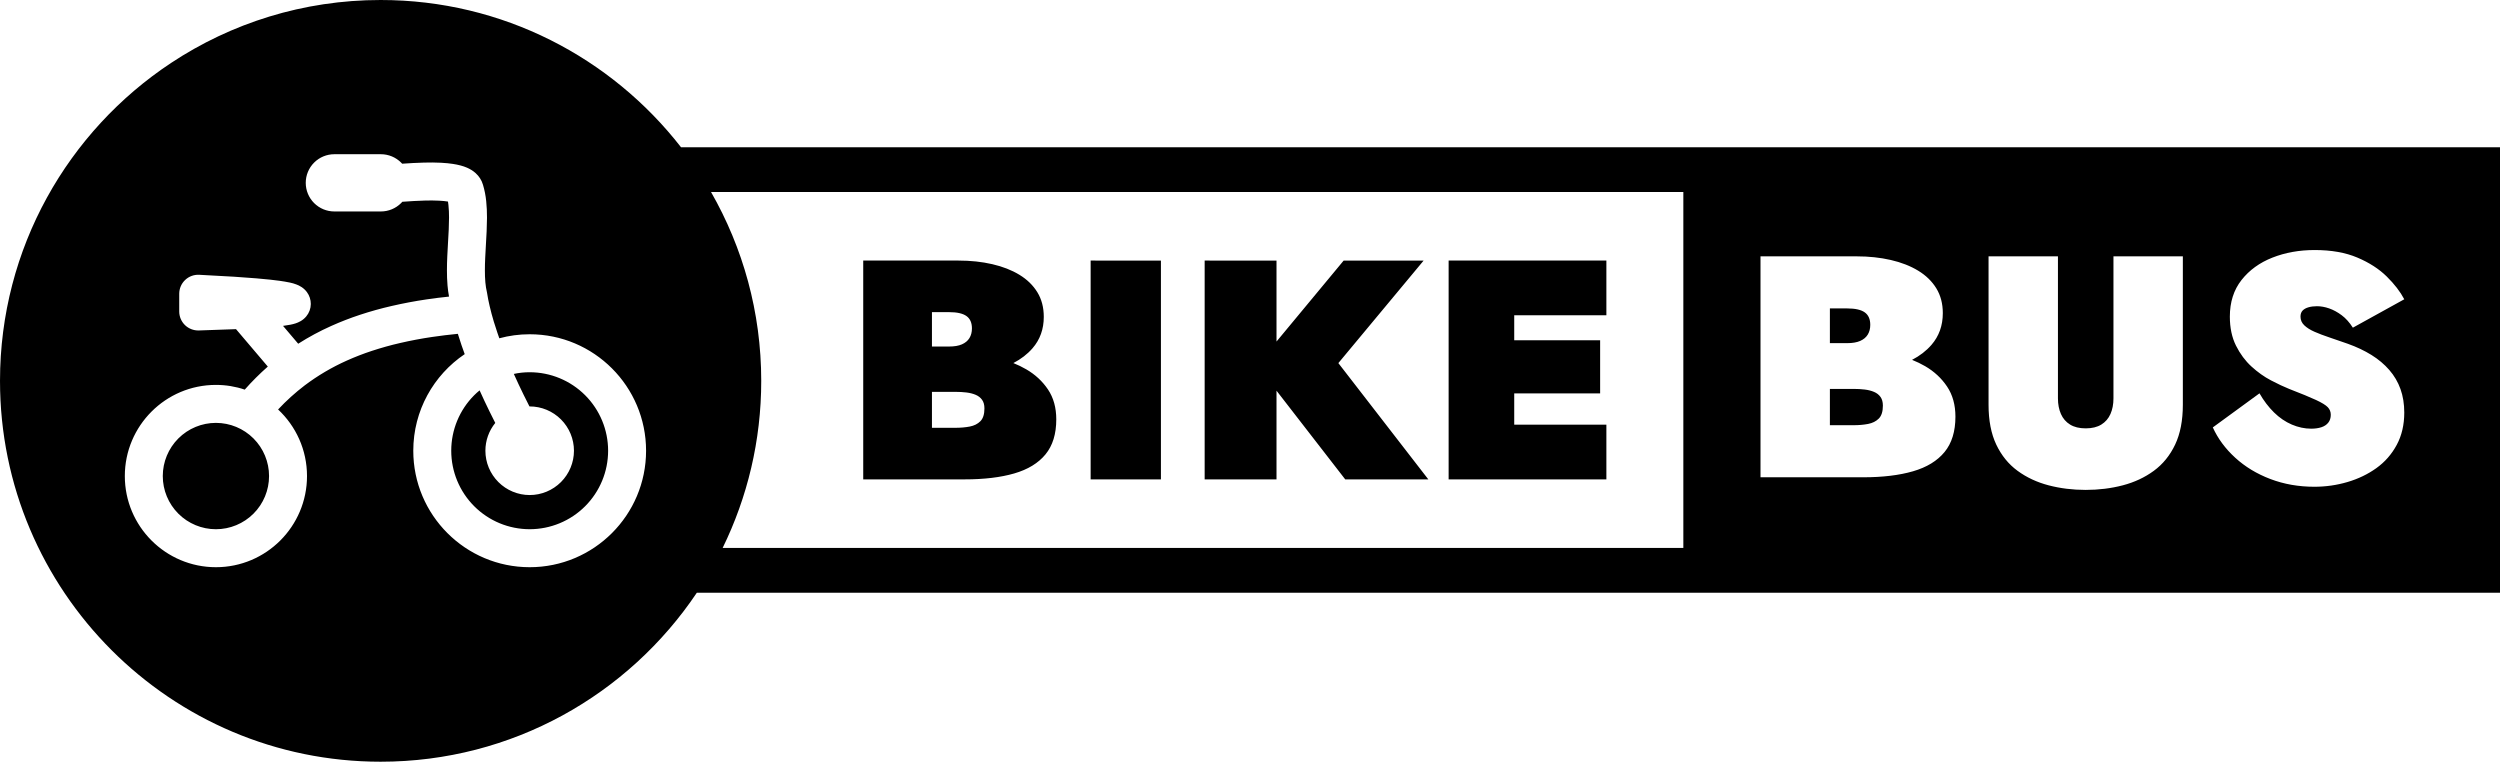
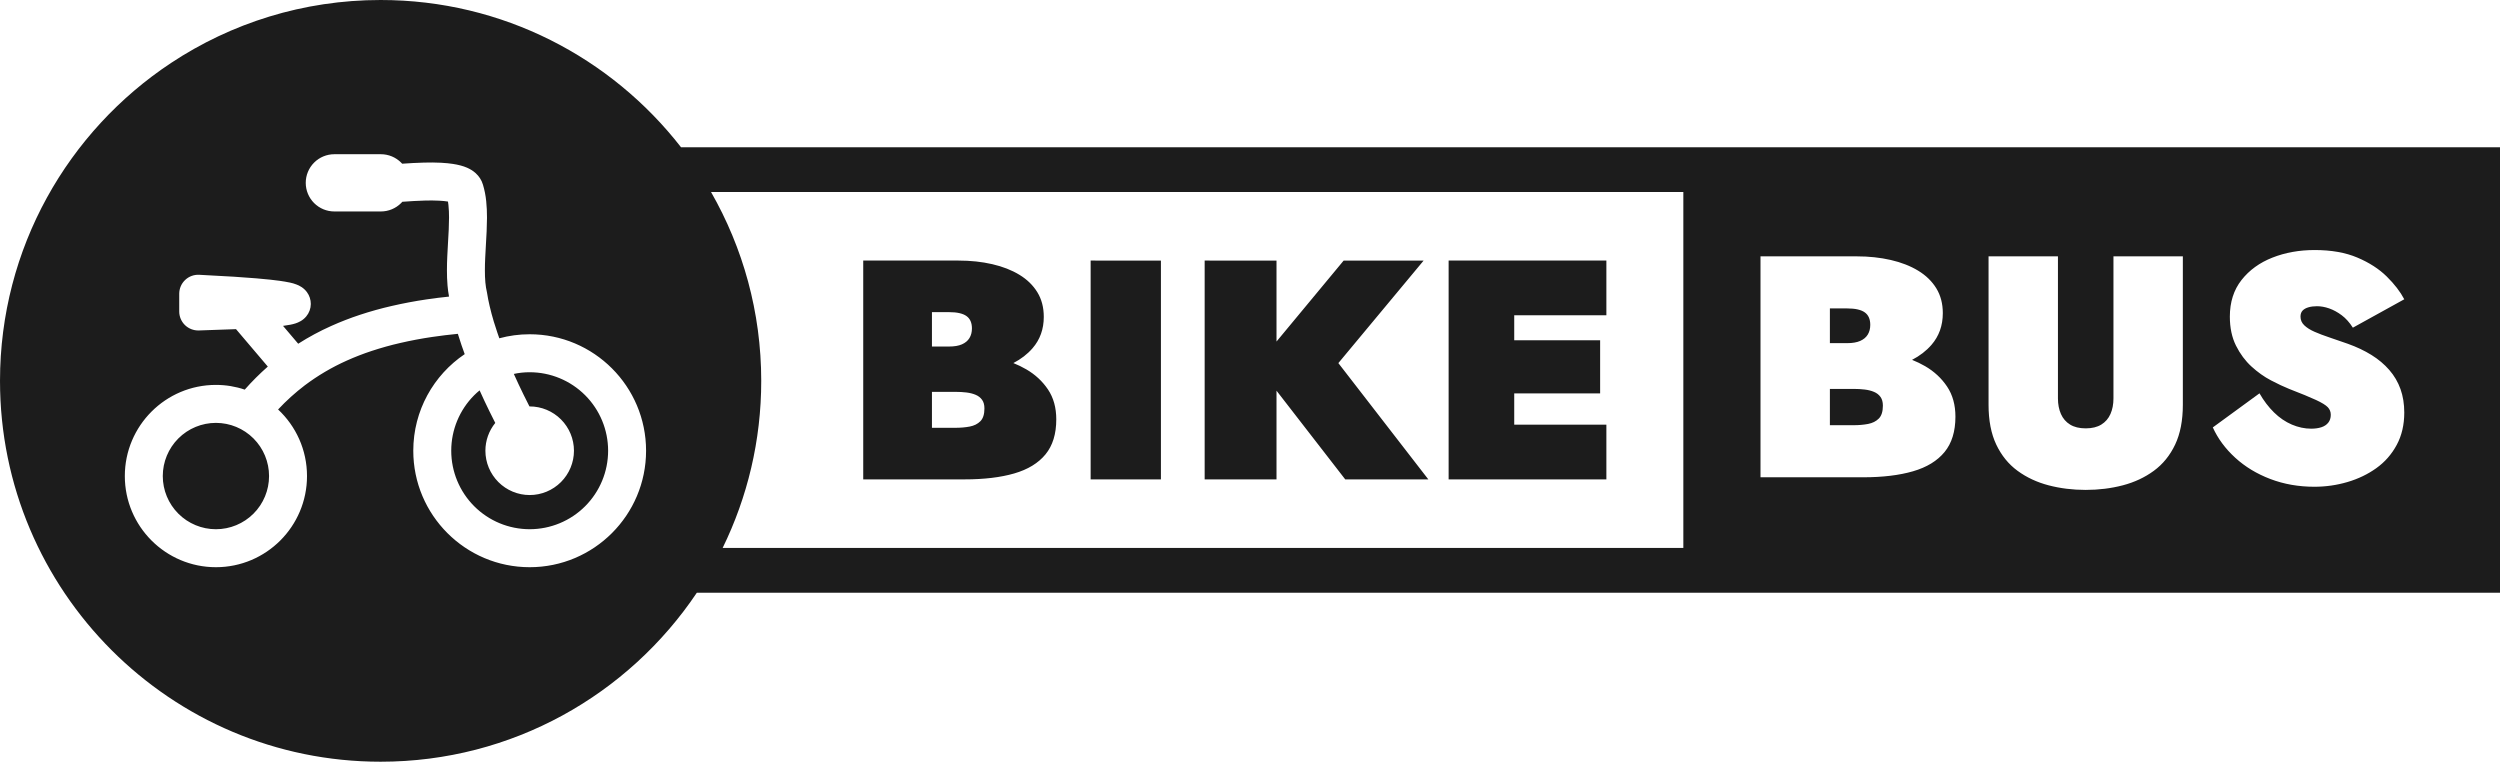
<svg xmlns="http://www.w3.org/2000/svg" style="isolation:isolate" viewBox="-1023.42 -1503.62 2902.68 884.41">
-   <path d="M589.236-.002c-119.824 0-231.34 35.87-324.406 97.45C105.313 202.997.006 384.092.006 589.604c0 325.414 264.025 589.608 589.23 589.608 203.928 0 383.765-103.913 489.56-261.639h2791.446V227.932H1054.275C946.421 89.324 778.222-.002 589.236-.002M517.623 238.74h72a44.3 44.3 0 0 1 31.338 12.975 55 55 0 0 1 1.639 1.717 776 776 0 0 1 33.537-1.717 333 333 0 0 1 26.558.234c3.368.196 6.697.432 10.067.746 2.82.274 5.642.626 8.422 1.057 3.996.588 7.951 1.413 11.869 2.432a69 69 0 0 1 10.029 3.449 55 55 0 0 1 6.738 3.527 43.3 43.3 0 0 1 6.463 4.82c2.626 2.391 4.936 5.057 6.856 8.036a37.8 37.8 0 0 1 4.582 10.074c2.468 8.27 4.113 16.737 4.974 25.322a243 243 0 0 1 1.215 25.635 538 538 0 0 1-.549 21.049c-.313 6.937-.704 13.914-1.136 20.851-.431 6.82-.783 13.643-1.096 20.463-.313 6.39-.47 12.777-.47 19.205a206 206 0 0 0 .704 18.385 112 112 0 0 0 2.586 16.07c1.058 6.938 2.43 13.798 4.035 20.618a396 396 0 0 0 6.424 24.066 434 434 0 0 0 5.64 17.484c.965 2.827 1.95 5.646 2.944 8.465 14.98-4.073 30.742-6.232 47.002-6.232 99.45 0 180.192 80.794 180.192 180.308s-80.741 180.307-180.192 180.307c-99.45 0-180.193-80.793-180.193-180.307 0-62.246 31.591-117.17 79.611-149.547a717 717 0 0 1-4.947-13.906c-1.999-5.824-3.873-11.68-5.672-17.539a844 844 0 0 0-39.926 4.879c-16.57 2.43-33.06 5.564-49.394 9.328-14.808 3.37-29.419 7.488-43.873 12.23a401 401 0 0 0-38.82 15.051 336.6 336.6 0 0 0-65.026 38.336c-14.765 11.276-28.58 23.736-41.246 37.307 27.552 25.741 44.771 62.404 44.771 103.059 0 77.88-63.19 141.109-141.021 141.109s-141.018-63.23-141.018-141.11 63.187-141.11 141.018-141.11c15.604 0 30.62 2.54 44.62 7.31a400 400 0 0 1 35.72-35.67l-49.23-57.957a4890 4890 0 0 1-57.706 2.043c-7.913.196-15.63-2.784-21.31-8.31a29.42 29.42 0 0 1-8.891-21.089v-27.437c0-8.036 3.289-15.757 9.125-21.283 5.797-5.567 13.672-8.469 21.664-8.077 18.019.863 35.96 1.884 53.94 2.981 11.477.705 22.954 1.568 34.431 2.508 7.325.628 14.65 1.294 21.936 2.078q7.227.764 14.455 1.762a264 264 0 0 1 15.746 2.707c3.408.705 6.739 1.645 9.951 2.898 1.332.47 2.586 1.021 3.84 1.61a37 37 0 0 1 4.387 2.507 33.1 33.1 0 0 1 8.226 7.8 30.73 30.73 0 0 1 5.992 18.384 30.2 30.2 0 0 1-7.09 19.246 32.2 32.2 0 0 1-8.539 7.21c-1.372.825-2.82 1.53-4.308 2.157-1.254.51-2.47.98-3.723 1.412a68 68 0 0 1-7.834 1.998 268 268 0 0 1-11.047 1.764l-.457.059 23.492 27.656a394 394 0 0 1 51.12-27.518c14.533-6.506 29.339-12.27 44.459-17.248a545 545 0 0 1 49.082-13.68 683 683 0 0 1 54.02-10.189c11.576-1.701 23.18-3.175 34.81-4.35a169 169 0 0 1-2.338-17.289c-.627-7.8-.94-15.64-.9-23.44 0-7.29.195-14.541.548-21.792.314-7.095.706-14.19 1.137-21.285.392-6.664.783-13.327 1.098-20.03.273-6.193.43-12.386.468-18.54q.06-9.819-.94-19.52a58 58 0 0 0-.706-5.213c-.352-.039-.743-.118-1.135-.158a78 78 0 0 0-5.172-.664c-2.506-.236-4.974-.394-7.48-.551a269 269 0 0 0-21.742-.195 755 755 0 0 0-35.135 1.906 40 40 0 0 1-1.881 2.014 44.3 44.3 0 0 1-31.338 12.974h-72a44.3 44.3 0 0 1-31.336-12.974 44.36 44.36 0 0 1-12.967-31.358 44.34 44.34 0 0 1 12.967-31.318 44.3 44.3 0 0 1 31.336-12.975m583.102 58.475h1505.244V848.29H1118.705c38.23-78.127 59.76-165.898 59.76-258.686 0-106.405-28.373-206.172-77.74-292.39m2482.646 89.863q38.575 0 66.164 11.727 27.59 11.726 45.412 29.318 17.824 17.59 27.102 35.18l-79.594 43.976q-7.813-12.217-17.334-19.302t-19.287-10.504q-9.767-3.42-19.045-3.42-7.325-.001-13.184 1.709-5.86 1.71-9.035 5.13-3.173 3.42-3.174 9.286 0 7.817 5.862 13.435 5.859 5.619 15.869 10.018 10.011 4.397 23.195 8.795t28.32 9.771q20.51 7.33 36.624 17.348 16.115 10.015 27.59 23.209 11.475 13.192 17.333 29.56 5.86 16.369 5.86 36.403 0 28.34-11.719 50.082-11.719 21.745-31.496 35.914t-44.68 21.5q-24.903 7.328-51.271 7.328-36.623 0-68.12-11.973-31.495-11.97-54.445-32.98t-34.67-46.906l72.27-52.772q9.767 17.102 22.463 29.563 12.695 12.457 27.588 18.81t30.031 6.354q8.79 0 15.625-2.2t10.742-7.085 3.908-12.215q0-6.84-4.638-11.727-4.64-4.886-18.313-11.24-13.671-6.352-41.506-17.102-12.207-4.885-28.076-13.191-15.871-8.306-30.277-21.5-14.404-13.192-23.926-32.248t-9.521-44.951q0-33.715 18.066-56.68 18.068-22.966 47.856-34.693 29.786-11.727 65.431-11.727m-857.95 9.774h148.933q28.32-.001 52.736 5.617 24.415 5.62 42.484 16.613 18.067 10.995 28.076 27.363 10.01 16.37 10.01 38.356 0 28.83-17.578 49.107c-8.038 9.273-18.08 16.974-30.023 23.182 7.034 2.818 13.81 6.048 20.257 9.799q20.997 12.216 33.938 31.517 12.938 19.3 12.937 46.662 0 34.203-16.845 54.725-16.847 20.521-48.83 29.807-31.984 9.283-77.397 9.283h-158.697zm353.044 0h107.428v219.877q0 13.68 4.638 24.185 4.64 10.505 14.16 16.37 9.523 5.862 24.172 5.862 14.648 0 24.17-5.863t14.162-16.369 4.639-24.185V396.852h107.426V626.5q0 36.647-11.963 61.81-11.963 25.165-32.961 40.555-20.997 15.392-48.098 22.477-27.1 7.083-57.375 7.084-30.276 0-57.377-7.084-27.101-7.085-48.097-22.477-20.997-15.39-32.961-40.554t-11.963-61.811zm-1742.11 6.533v338.734h157.168q44.976.001 76.65-9.193 31.678-9.195 48.362-29.52t16.684-54.197q0-27.099-12.817-46.21-12.814-19.116-33.609-31.214c-6.378-3.71-13.061-6.938-20.02-9.726 11.811-6.144 21.74-13.765 29.692-22.938q17.41-20.082 17.41-48.63 0-21.778-9.914-37.989t-27.807-27.098-42.072-16.453-52.229-5.566zm352.06 0v338.734h108.808V403.385zm176.51 0v338.734h111.23V604.814l106.39 137.305h128.637l-139.276-180.012 132.02-158.722h-123.799l-103.973 125.37v-125.37zm377.69 0v338.734h244.215v-84.683h-142.66v-48.391h132.988V526.78H2344.17v-38.713h142.66v-84.683zm590.233 74.088v53.748h26.855q12.209 0 20.022-3.42t11.718-9.774q3.908-6.351 3.909-15.146 0-13.194-8.547-19.3-8.546-6.109-27.102-6.108zm-1390.102 5.757h26.6q18.375 0 26.838 6.05 8.463 6.047 8.464 19.113 0 8.71-3.869 15.002-3.87 6.29-11.607 9.677-7.737 3.389-19.826 3.389h-26.6zm-622.752 93.03c-8.31 0-16.536.855-24.535 2.605a958 958 0 0 0 15.133 32.242 1385 1385 0 0 0 9.049 18.077h.353c18.176 0 35.607 7.252 48.455 20.109a68.6 68.6 0 0 1 20.096 48.486 68.62 68.62 0 0 1-20.096 48.487c-12.848 12.856-30.279 20.107-48.455 20.107s-35.608-7.251-48.457-20.107c-12.848-12.858-20.094-30.3-20.094-48.487a68.24 68.24 0 0 1 15.268-43.037v-.006a1694 1694 0 0 1-8.844-17.681 1025 1025 0 0 1-15.373-32.703c-2.93 2.308-5.702 4.837-8.365 7.5a121.6 121.6 0 0 0-35.568 85.92 121.6 121.6 0 0 0 35.568 85.92 121.44 121.44 0 0 0 85.865 35.591 121.44 121.44 0 0 0 85.865-35.592 121.6 121.6 0 0 0 35.569-85.92c0-32.22-12.809-63.145-35.569-85.92a121.44 121.44 0 0 0-85.865-35.591m2012.854 25.808v56.192h36.623q12.207 0 22.46-1.953 10.256-1.955 16.604-8.307t6.348-20.033q0-8.307-3.662-13.438-3.662-5.13-10.01-7.816-6.349-2.689-14.406-3.666-8.058-.979-17.334-.979zm-1390.102 4.559h36.272q9.187 0 17.166.967t14.267 3.629q6.286 2.662 9.912 7.742 3.627 5.081 3.627 13.308 0 13.55-6.287 19.84-6.286 6.29-16.441 8.227-10.155 1.935-22.244 1.935h-36.272zM334.258 654.662a82.22 82.22 0 0 0-58.17 24.106 82.33 82.33 0 0 0-24.09 58.209 82.32 82.32 0 0 0 24.09 58.207 82.22 82.22 0 0 0 58.17 24.105 82.22 82.22 0 0 0 58.172-24.105 82.32 82.32 0 0 0 24.09-58.207 82.32 82.32 0 0 0-24.09-58.21 82.22 82.22 0 0 0-58.172-24.105" style="stroke-width:1.333;fill:#000" transform="matrix(.75 0 0 .75 -1023.42 -1503.62)" />
+   <path fill="#1c1c1c" d="M589.236-.002c-119.824 0-231.34 35.87-324.406 97.45C105.313 202.997.006 384.092.006 589.604c0 325.414 264.025 589.608 589.23 589.608 203.928 0 383.765-103.913 489.56-261.639h2791.446V227.932H1054.275C946.421 89.324 778.222-.002 589.236-.002M517.623 238.74h72a44.3 44.3 0 0 1 31.338 12.975 55 55 0 0 1 1.639 1.717 776 776 0 0 1 33.537-1.717 333 333 0 0 1 26.558.234c3.368.196 6.697.432 10.067.746 2.82.274 5.642.626 8.422 1.057 3.996.588 7.951 1.413 11.869 2.432a69 69 0 0 1 10.029 3.449 55 55 0 0 1 6.738 3.527 43.3 43.3 0 0 1 6.463 4.82c2.626 2.391 4.936 5.057 6.856 8.036a37.8 37.8 0 0 1 4.582 10.074c2.468 8.27 4.113 16.737 4.974 25.322a243 243 0 0 1 1.215 25.635 538 538 0 0 1-.549 21.049c-.313 6.937-.704 13.914-1.136 20.851-.431 6.82-.783 13.643-1.096 20.463-.313 6.39-.47 12.777-.47 19.205a206 206 0 0 0 .704 18.385 112 112 0 0 0 2.586 16.07c1.058 6.938 2.43 13.798 4.035 20.618a396 396 0 0 0 6.424 24.066 434 434 0 0 0 5.64 17.484c.965 2.827 1.95 5.646 2.944 8.465 14.98-4.073 30.742-6.232 47.002-6.232 99.45 0 180.192 80.794 180.192 180.308s-80.741 180.307-180.192 180.307c-99.45 0-180.193-80.793-180.193-180.307 0-62.246 31.591-117.17 79.611-149.547a717 717 0 0 1-4.947-13.906c-1.999-5.824-3.873-11.68-5.672-17.539a844 844 0 0 0-39.926 4.879c-16.57 2.43-33.06 5.564-49.394 9.328-14.808 3.37-29.419 7.488-43.873 12.23a401 401 0 0 0-38.82 15.051 336.6 336.6 0 0 0-65.026 38.336c-14.765 11.276-28.58 23.736-41.246 37.307 27.552 25.741 44.771 62.404 44.771 103.059 0 77.88-63.19 141.109-141.021 141.109s-141.018-63.23-141.018-141.11 63.187-141.11 141.018-141.11c15.604 0 30.62 2.54 44.62 7.31a400 400 0 0 1 35.72-35.67l-49.23-57.957a4890 4890 0 0 1-57.706 2.043c-7.913.196-15.63-2.784-21.31-8.31a29.42 29.42 0 0 1-8.891-21.089v-27.437c0-8.036 3.289-15.757 9.125-21.283 5.797-5.567 13.672-8.469 21.664-8.077 18.019.863 35.96 1.884 53.94 2.981 11.477.705 22.954 1.568 34.431 2.508 7.325.628 14.65 1.294 21.936 2.078q7.227.764 14.455 1.762a264 264 0 0 1 15.746 2.707c3.408.705 6.739 1.645 9.951 2.898 1.332.47 2.586 1.021 3.84 1.61a37 37 0 0 1 4.387 2.507 33.1 33.1 0 0 1 8.226 7.8 30.73 30.73 0 0 1 5.992 18.384 30.2 30.2 0 0 1-7.09 19.246 32.2 32.2 0 0 1-8.539 7.21c-1.372.825-2.82 1.53-4.308 2.157-1.254.51-2.47.98-3.723 1.412a68 68 0 0 1-7.834 1.998 268 268 0 0 1-11.047 1.764l-.457.059 23.492 27.656a394 394 0 0 1 51.12-27.518c14.533-6.506 29.339-12.27 44.459-17.248a545 545 0 0 1 49.082-13.68 683 683 0 0 1 54.02-10.189c11.576-1.701 23.18-3.175 34.81-4.35a169 169 0 0 1-2.338-17.289c-.627-7.8-.94-15.64-.9-23.44 0-7.29.195-14.541.548-21.792.314-7.095.706-14.19 1.137-21.285.392-6.664.783-13.327 1.098-20.03.273-6.193.43-12.386.468-18.54q.06-9.819-.94-19.52a58 58 0 0 0-.706-5.213c-.352-.039-.743-.118-1.135-.158a78 78 0 0 0-5.172-.664c-2.506-.236-4.974-.394-7.48-.551a269 269 0 0 0-21.742-.195 755 755 0 0 0-35.135 1.906 40 40 0 0 1-1.881 2.014 44.3 44.3 0 0 1-31.338 12.974h-72a44.3 44.3 0 0 1-31.336-12.974 44.36 44.36 0 0 1-12.967-31.358 44.34 44.34 0 0 1 12.967-31.318 44.3 44.3 0 0 1 31.336-12.975m583.102 58.475h1505.244V848.29H1118.705c38.23-78.127 59.76-165.898 59.76-258.686 0-106.405-28.373-206.172-77.74-292.39m2482.646 89.863q38.575 0 66.164 11.727 27.59 11.726 45.412 29.318 17.824 17.59 27.102 35.18l-79.594 43.976q-7.813-12.217-17.334-19.302t-19.287-10.504q-9.767-3.42-19.045-3.42-7.325-.001-13.184 1.709-5.86 1.71-9.035 5.13-3.173 3.42-3.174 9.286 0 7.817 5.862 13.435 5.859 5.619 15.869 10.018 10.011 4.397 23.195 8.795t28.32 9.771q20.51 7.33 36.624 17.348 16.115 10.015 27.59 23.209 11.475 13.192 17.333 29.56 5.86 16.369 5.86 36.403 0 28.34-11.719 50.082-11.719 21.745-31.496 35.914t-44.68 21.5q-24.903 7.328-51.271 7.328-36.623 0-68.12-11.973-31.495-11.97-54.445-32.98t-34.67-46.906l72.27-52.772q9.767 17.102 22.463 29.563 12.695 12.457 27.588 18.81t30.031 6.354q8.79 0 15.625-2.2t10.742-7.085 3.908-12.215q0-6.84-4.638-11.727-4.64-4.886-18.313-11.24-13.671-6.352-41.506-17.102-12.207-4.885-28.076-13.191-15.871-8.306-30.277-21.5-14.404-13.192-23.926-32.248t-9.521-44.951q0-33.715 18.066-56.68 18.068-22.966 47.856-34.693 29.786-11.727 65.431-11.727m-857.95 9.774h148.933q28.32-.001 52.736 5.617 24.415 5.62 42.484 16.613 18.067 10.995 28.076 27.363 10.01 16.37 10.01 38.356 0 28.83-17.578 49.107c-8.038 9.273-18.08 16.974-30.023 23.182 7.034 2.818 13.81 6.048 20.257 9.799q20.997 12.216 33.938 31.517 12.938 19.3 12.937 46.662 0 34.203-16.845 54.725-16.847 20.521-48.83 29.807-31.984 9.283-77.397 9.283h-158.697zm353.044 0h107.428v219.877q0 13.68 4.638 24.185 4.64 10.505 14.16 16.37 9.523 5.862 24.172 5.862 14.648 0 24.17-5.863t14.162-16.369 4.639-24.185V396.852h107.426V626.5q0 36.647-11.963 61.81-11.963 25.165-32.961 40.555-20.997 15.392-48.098 22.477-27.1 7.083-57.375 7.084-30.276 0-57.377-7.084-27.101-7.085-48.097-22.477-20.997-15.39-32.961-40.554t-11.963-61.811zm-1742.11 6.533v338.734h157.168q44.976.001 76.65-9.193 31.678-9.195 48.362-29.52t16.684-54.197q0-27.099-12.817-46.21-12.814-19.116-33.609-31.214c-6.378-3.71-13.061-6.938-20.02-9.726 11.811-6.144 21.74-13.765 29.692-22.938q17.41-20.082 17.41-48.63 0-21.778-9.914-37.989t-27.807-27.098-42.072-16.453-52.229-5.566zm352.06 0v338.734h108.808V403.385zm176.51 0v338.734h111.23V604.814l106.39 137.305h128.637l-139.276-180.012 132.02-158.722h-123.799l-103.973 125.37v-125.37zm377.69 0v338.734h244.215v-84.683h-142.66v-48.391h132.988V526.78H2344.17v-38.713h142.66v-84.683zm590.233 74.088v53.748h26.855q12.209 0 20.022-3.42t11.718-9.774q3.908-6.351 3.909-15.146 0-13.194-8.547-19.3-8.546-6.109-27.102-6.108zm-1390.102 5.757h26.6q18.375 0 26.838 6.05 8.463 6.047 8.464 19.113 0 8.71-3.869 15.002-3.87 6.29-11.607 9.677-7.737 3.389-19.826 3.389h-26.6zm-622.752 93.03c-8.31 0-16.536.855-24.535 2.605a958 958 0 0 0 15.133 32.242 1385 1385 0 0 0 9.049 18.077h.353c18.176 0 35.607 7.252 48.455 20.109a68.6 68.6 0 0 1 20.096 48.486 68.62 68.62 0 0 1-20.096 48.487c-12.848 12.856-30.279 20.107-48.455 20.107s-35.608-7.251-48.457-20.107c-12.848-12.858-20.094-30.3-20.094-48.487a68.24 68.24 0 0 1 15.268-43.037v-.006a1694 1694 0 0 1-8.844-17.681 1025 1025 0 0 1-15.373-32.703c-2.93 2.308-5.702 4.837-8.365 7.5a121.6 121.6 0 0 0-35.568 85.92 121.6 121.6 0 0 0 35.568 85.92 121.44 121.44 0 0 0 85.865 35.591 121.44 121.44 0 0 0 85.865-35.592 121.6 121.6 0 0 0 35.569-85.92c0-32.22-12.809-63.145-35.569-85.92a121.44 121.44 0 0 0-85.865-35.591m2012.854 25.808v56.192h36.623q12.207 0 22.46-1.953 10.256-1.955 16.604-8.307t6.348-20.033q0-8.307-3.662-13.438-3.662-5.13-10.01-7.816-6.349-2.689-14.406-3.666-8.058-.979-17.334-.979zm-1390.102 4.559h36.272q9.187 0 17.166.967t14.267 3.629q6.286 2.662 9.912 7.742 3.627 5.081 3.627 13.308 0 13.55-6.287 19.84-6.286 6.29-16.441 8.227-10.155 1.935-22.244 1.935h-36.272zM334.258 654.662a82.22 82.22 0 0 0-58.17 24.106 82.33 82.33 0 0 0-24.09 58.209 82.32 82.32 0 0 0 24.09 58.207 82.22 82.22 0 0 0 58.17 24.105 82.22 82.22 0 0 0 58.172-24.105 82.32 82.32 0 0 0 24.09-58.207 82.32 82.32 0 0 0-24.09-58.21 82.22 82.22 0 0 0-58.172-24.105" style="stroke-width:1.333" transform="matrix(.75 0 0 .75 -1023.42 -1503.62)" />
</svg>
